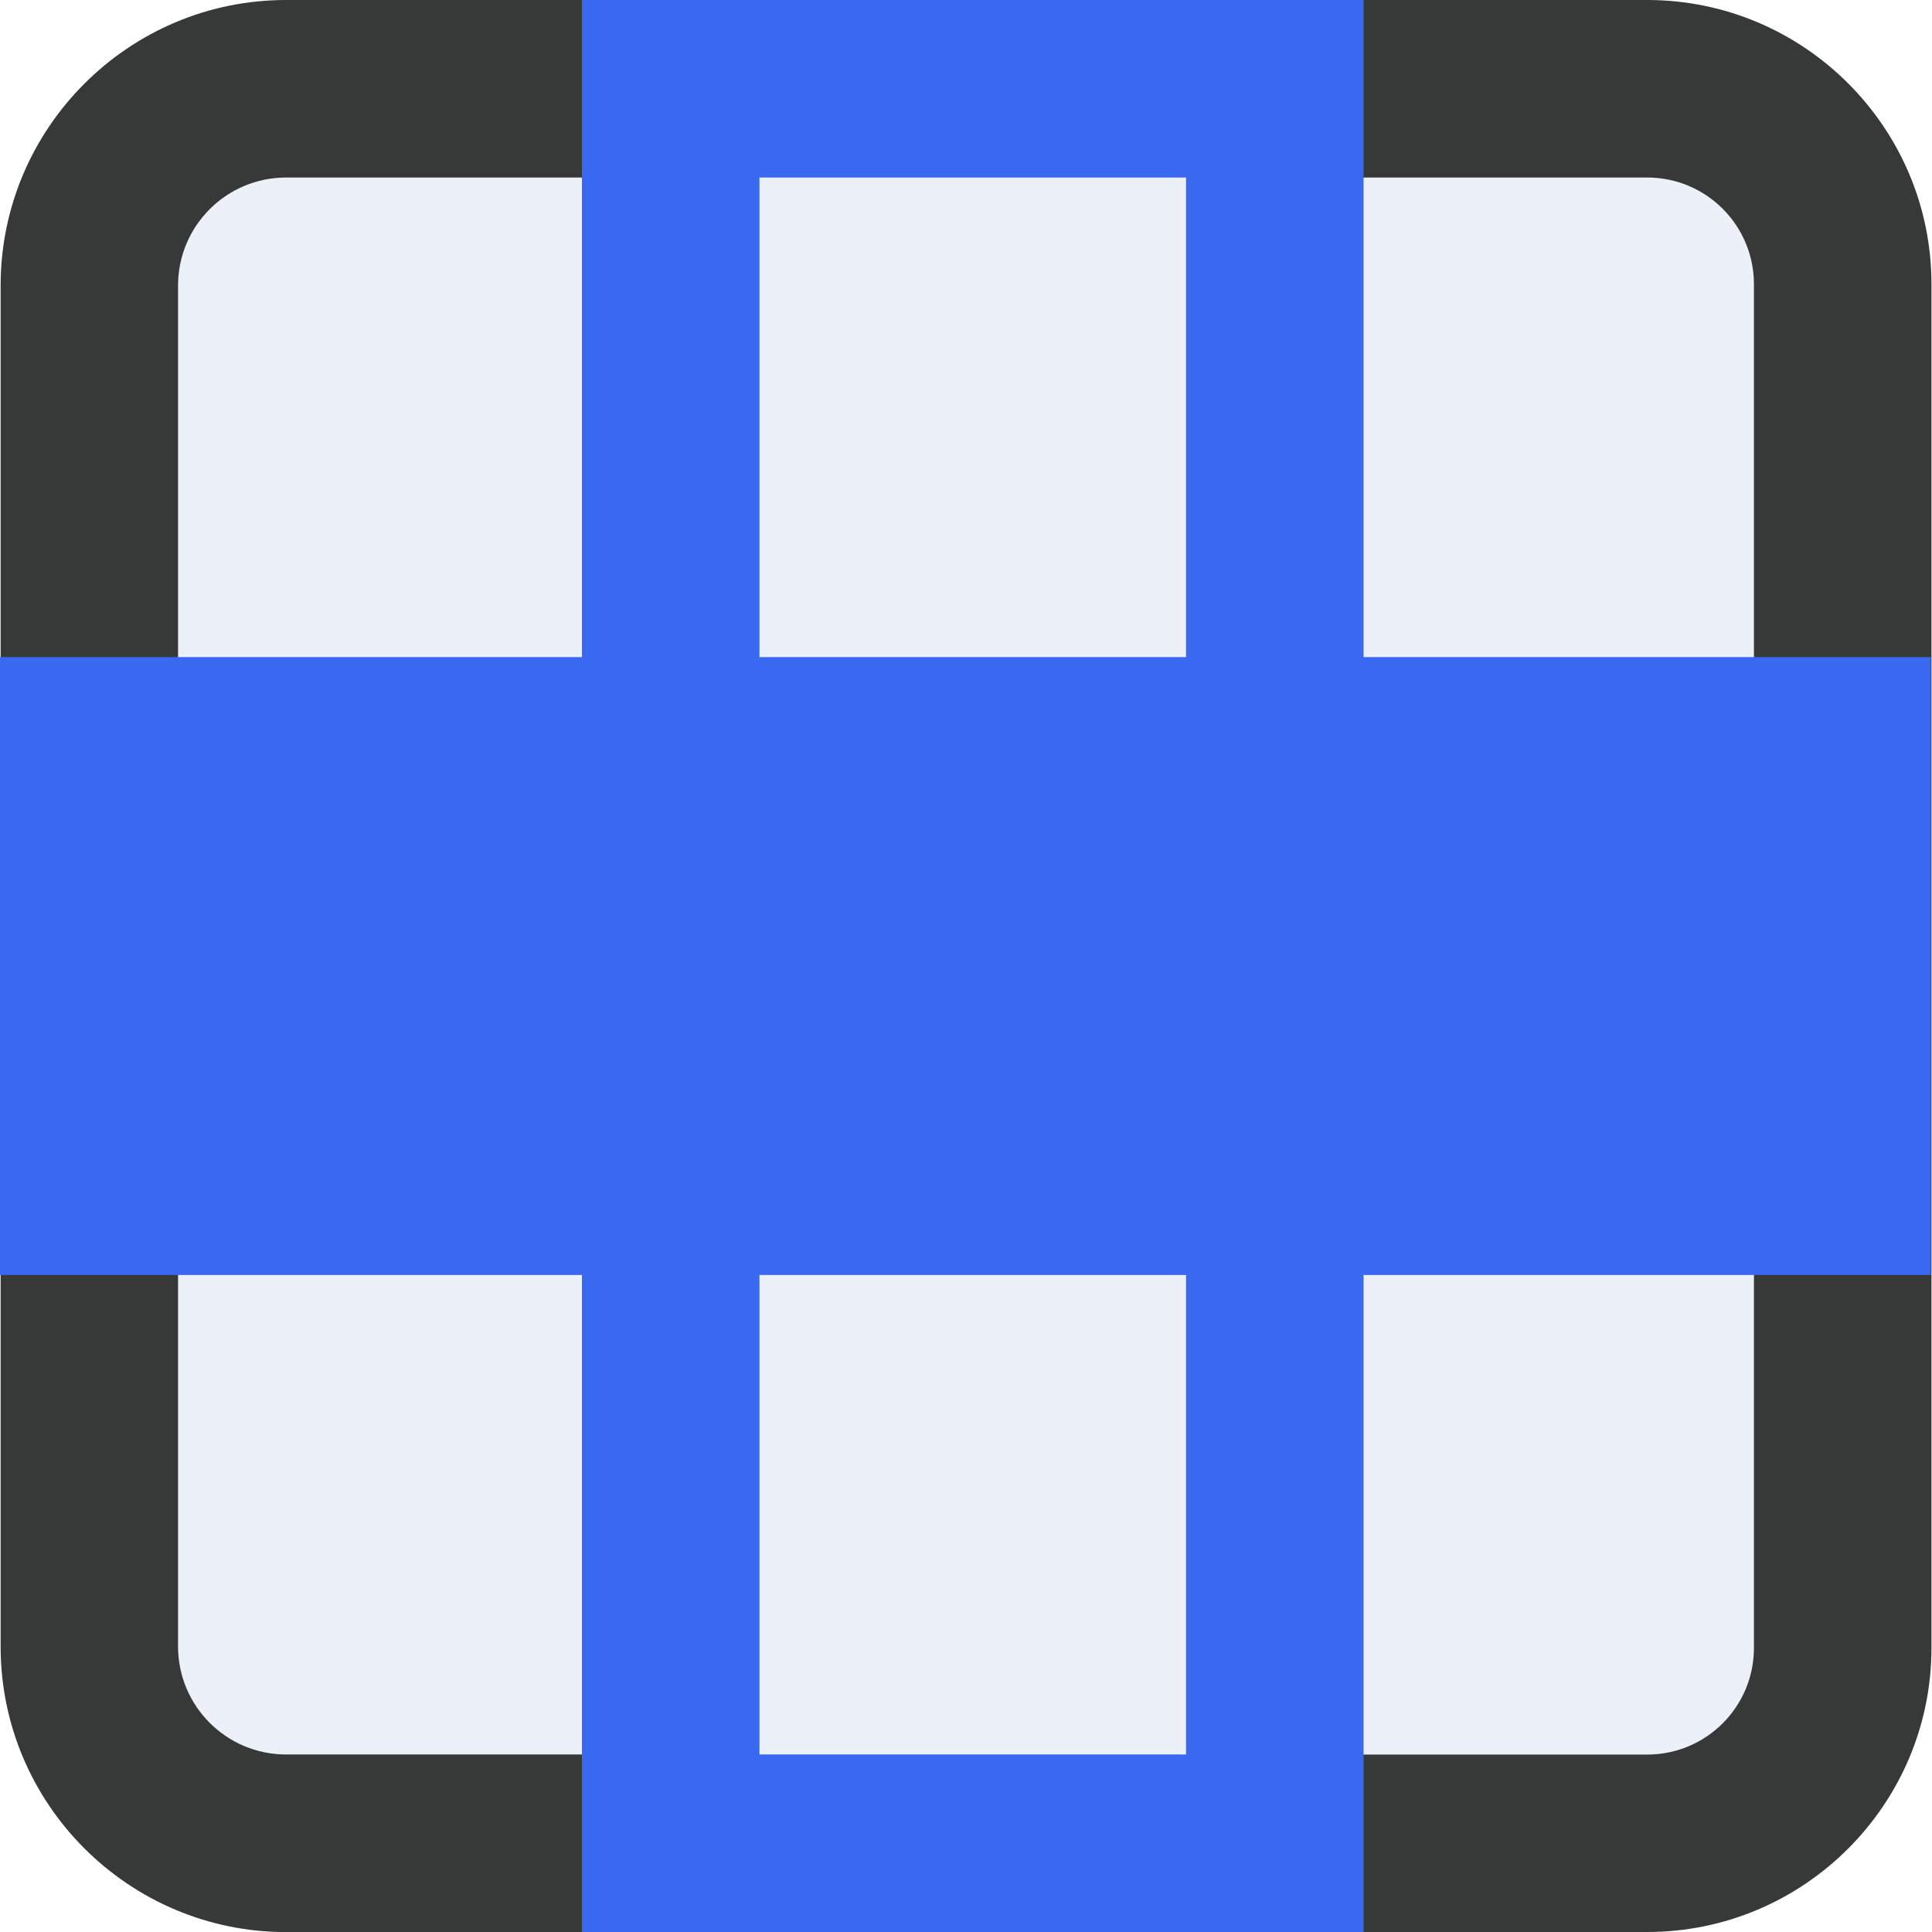
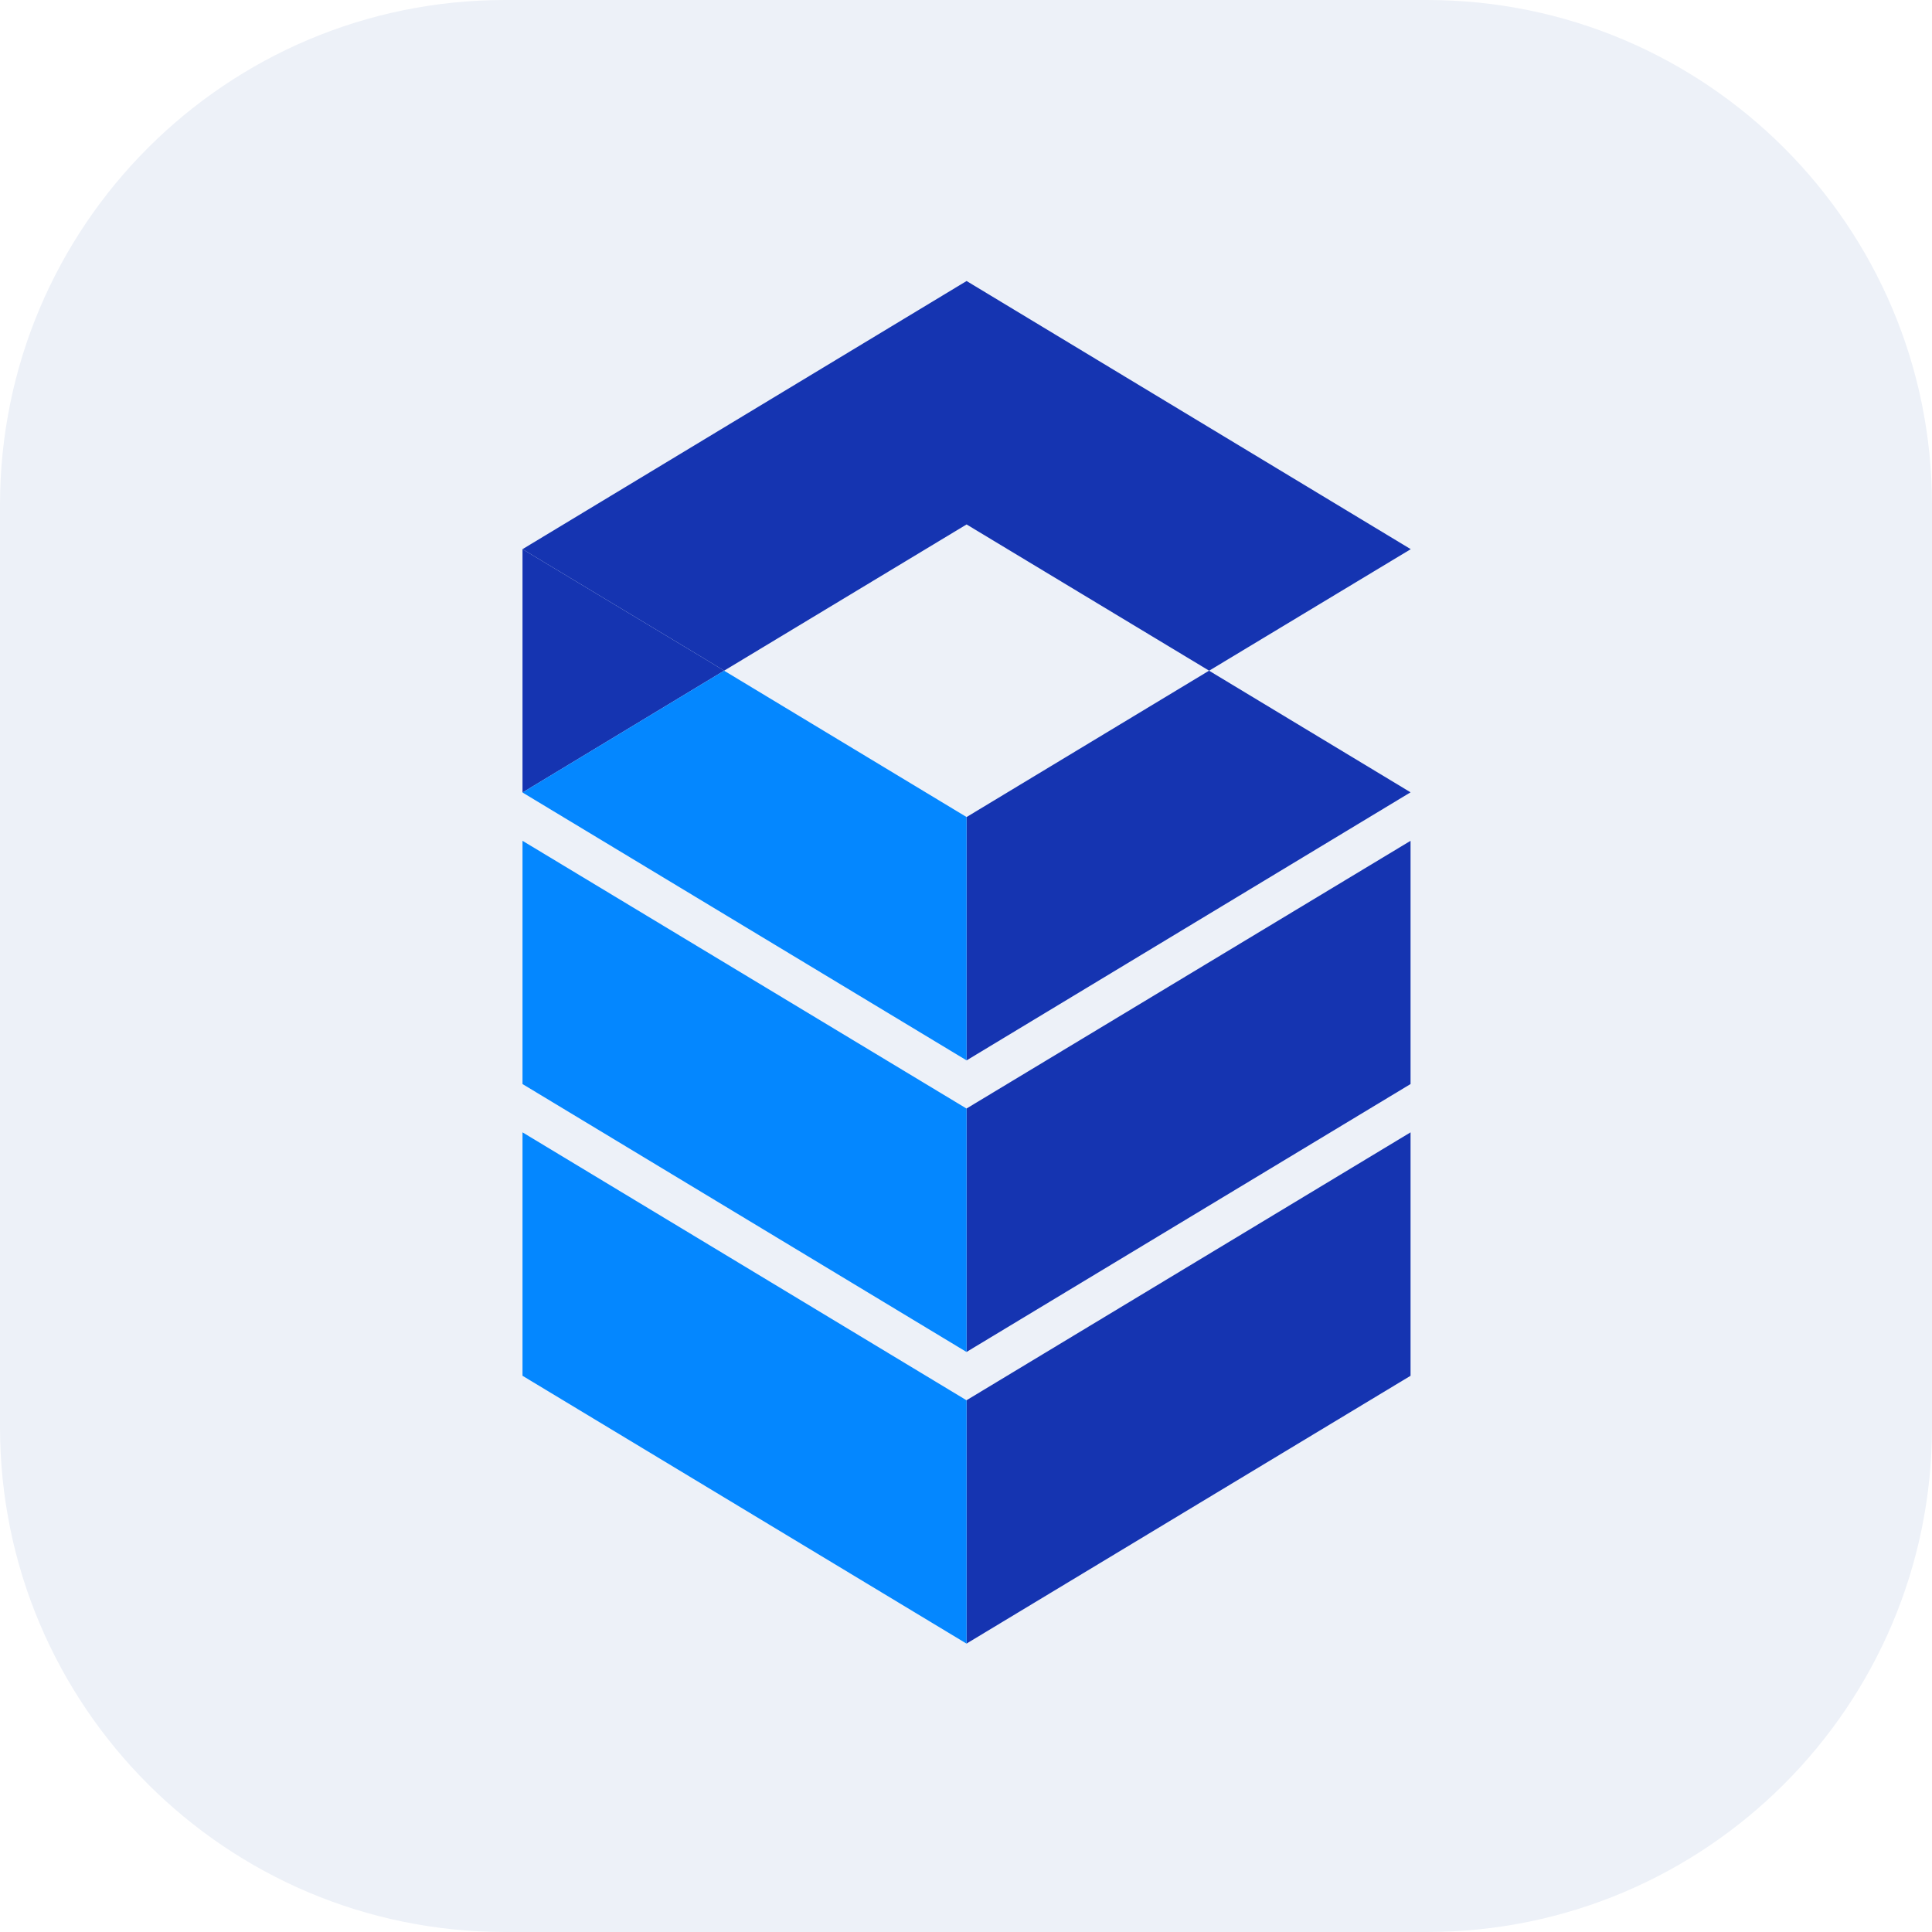
- <svg xmlns="http://www.w3.org/2000/svg" id="_레이어_1" data-name="레이어 1" viewBox="0 0 217.59 217.66">
+ <svg xmlns="http://www.w3.org/2000/svg" id="_레이어_1" data-name="레이어 1" viewBox="0 0 200 200">
+   <rect width="200" height="200" rx="52.28" ry="52.28" style="fill: #edf1f8;" />
  <g>
-     <path d="M32.23,207.66c-12.22,0-22.17-9.94-22.17-22.17V32.17c0-12.22,9.94-22.17,22.17-22.17h47.06c5.52,0,10,4.48,10,10V197.66c0,5.52-4.48,10-10,10H32.23Z" style="fill: #ecf0f8;" stroke="none" />
-     <path d="M79.29,20V197.66H32.23c-6.72,0-12.17-5.45-12.17-12.17V32.17c0-6.72,5.45-12.17,12.17-12.17h47.06m0-20H32.23C14.5,0,.07,14.43,.07,32.17V185.5c0,17.74,14.43,32.17,32.17,32.17h47.06c11.05,0,20-8.95,20-20V20c0-11.05-8.95-20-20-20h0Z" style="fill: #373838;" stroke="none" />
-   </g>
-   <g>
-     <path d="M138.37,207.66c-5.52,0-10-4.48-10-10V20c0-5.52,4.48-10,10-10h47.21c12.14,0,22.02,9.88,22.02,22.02V185.65c0,12.14-9.88,22.02-22.02,22.02h-47.21Z" style="fill: #ecf0f8;" stroke="none" />
-     <path d="M185.58,20c6.64,0,12.02,5.38,12.02,12.02V185.65c0,6.64-5.38,12.02-12.02,12.02h-47.2V20h47.2m0-20h-47.2c-11.05,0-20,8.95-20,20V197.66c0,11.05,8.95,20,20,20h47.2c17.65,0,32.02-14.36,32.02-32.02V32.02c0-17.65-14.36-32.02-32.02-32.02h0Z" style="fill: #373838;" stroke="none" />
-   </g>
-   <g>
-     <rect x="75.56" y="10" width="68.06" height="197.66" style="fill: #ecf0f8;" stroke="none" />
-     <path d="M133.62,20V197.66h-48.06V20h48.06M153.62,0H65.56V217.66h88.06V0h0Z" style="fill: #3869f0;" stroke="none" />
-   </g>
-   <g>
-     <rect x="10" y="84.03" width="197.53" height="49.61" style="fill: #3869f0;" stroke="none" />
-     <path d="M197.53,94.03v29.61H20v-29.61H197.53m20-20H0v69.61H217.53V74.03h0Z" style="fill: #3869f0;" stroke="none" />
+     <polygon points="146.02 117.22 146.02 142.42 100.06 170.14 100.06 144.95 146.02 117.22" stroke="none" fill="#1534b1" />
+     <polygon points="100.06 144.95 100.06 170.14 100.06 170.15 54.09 142.42 54.09 117.22 100.06 144.96 100.06 144.95" stroke="none" style="fill: #0487ff;" />
+     <polygon points="146.02 87.04 146.02 112.22 100.06 139.95 100.06 114.75 146.02 87.04" stroke="none" fill="#1534b1" />
+     <polygon points="100.06 114.75 100.06 139.95 100.06 139.96 54.09 112.22 54.09 87.04 100.06 114.76 100.06 114.75" stroke="none" style="fill: #0487ff;" />
+     <polygon points="74.96 69.43 54.09 82.04 54.09 56.85 72.88 68.16 74.96 69.43" stroke="none" fill="#1534b1" />
+     <polygon points="146.02 82.02 100.06 109.77 100.06 84.58 125.16 69.43 146.02 82.02" stroke="none" fill="#1534b1" />
+     <polygon points="100.06 84.58 100.06 109.77 54.09 82.04 74.96 69.43 100.06 84.58" style="fill: #0487ff;" />
+     <polygon points="146.04 56.85 125.17 69.43 100.06 54.29 74.96 69.43 72.88 68.16 54.09 56.85 100.06 29.09 146.04 56.85" stroke="none" fill="#1534b1" />
  </g>
</svg>
